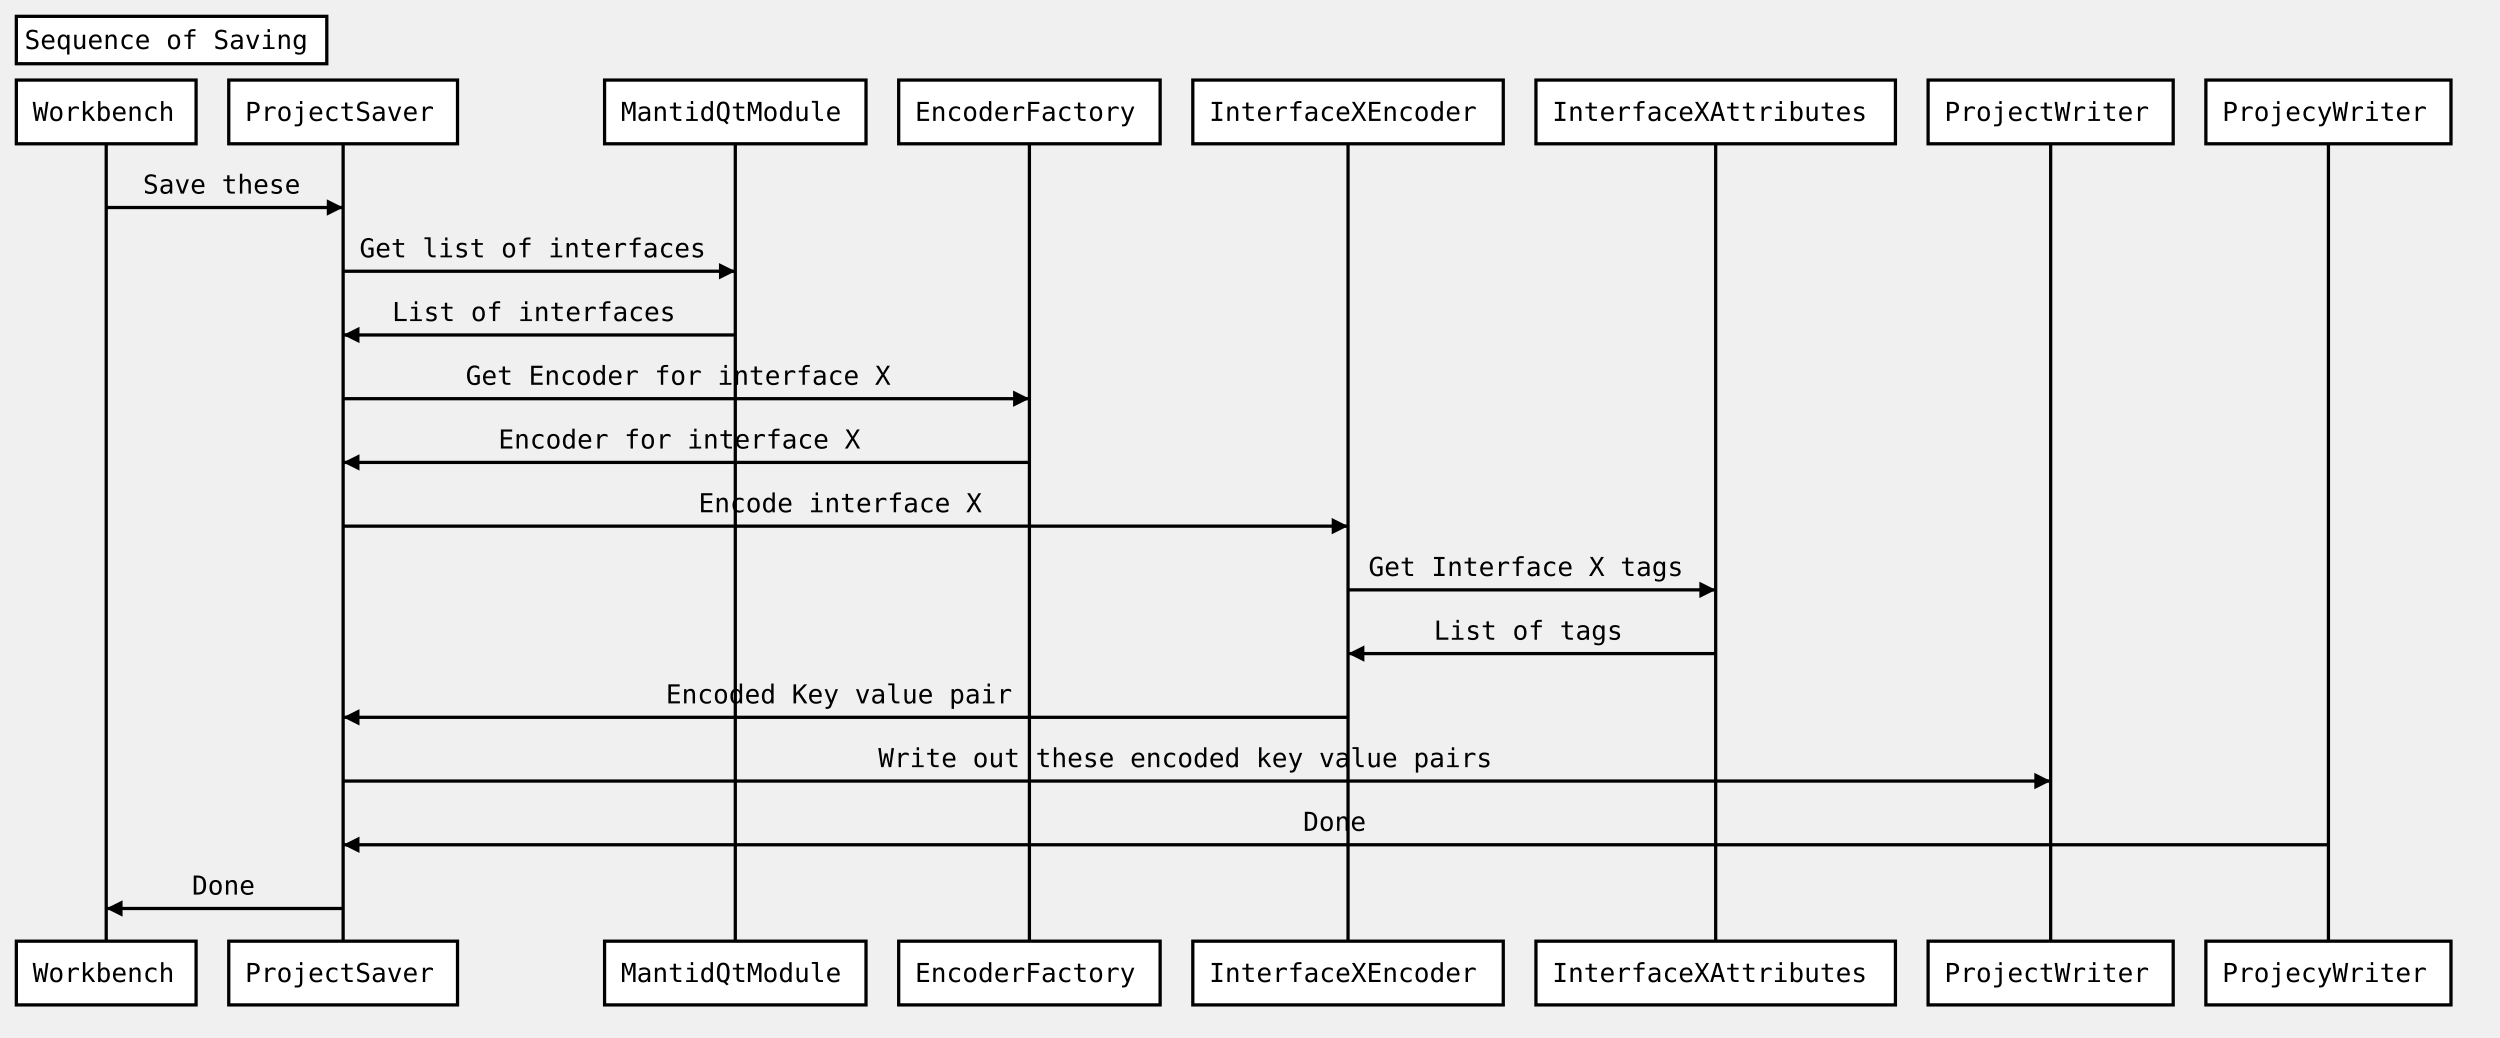
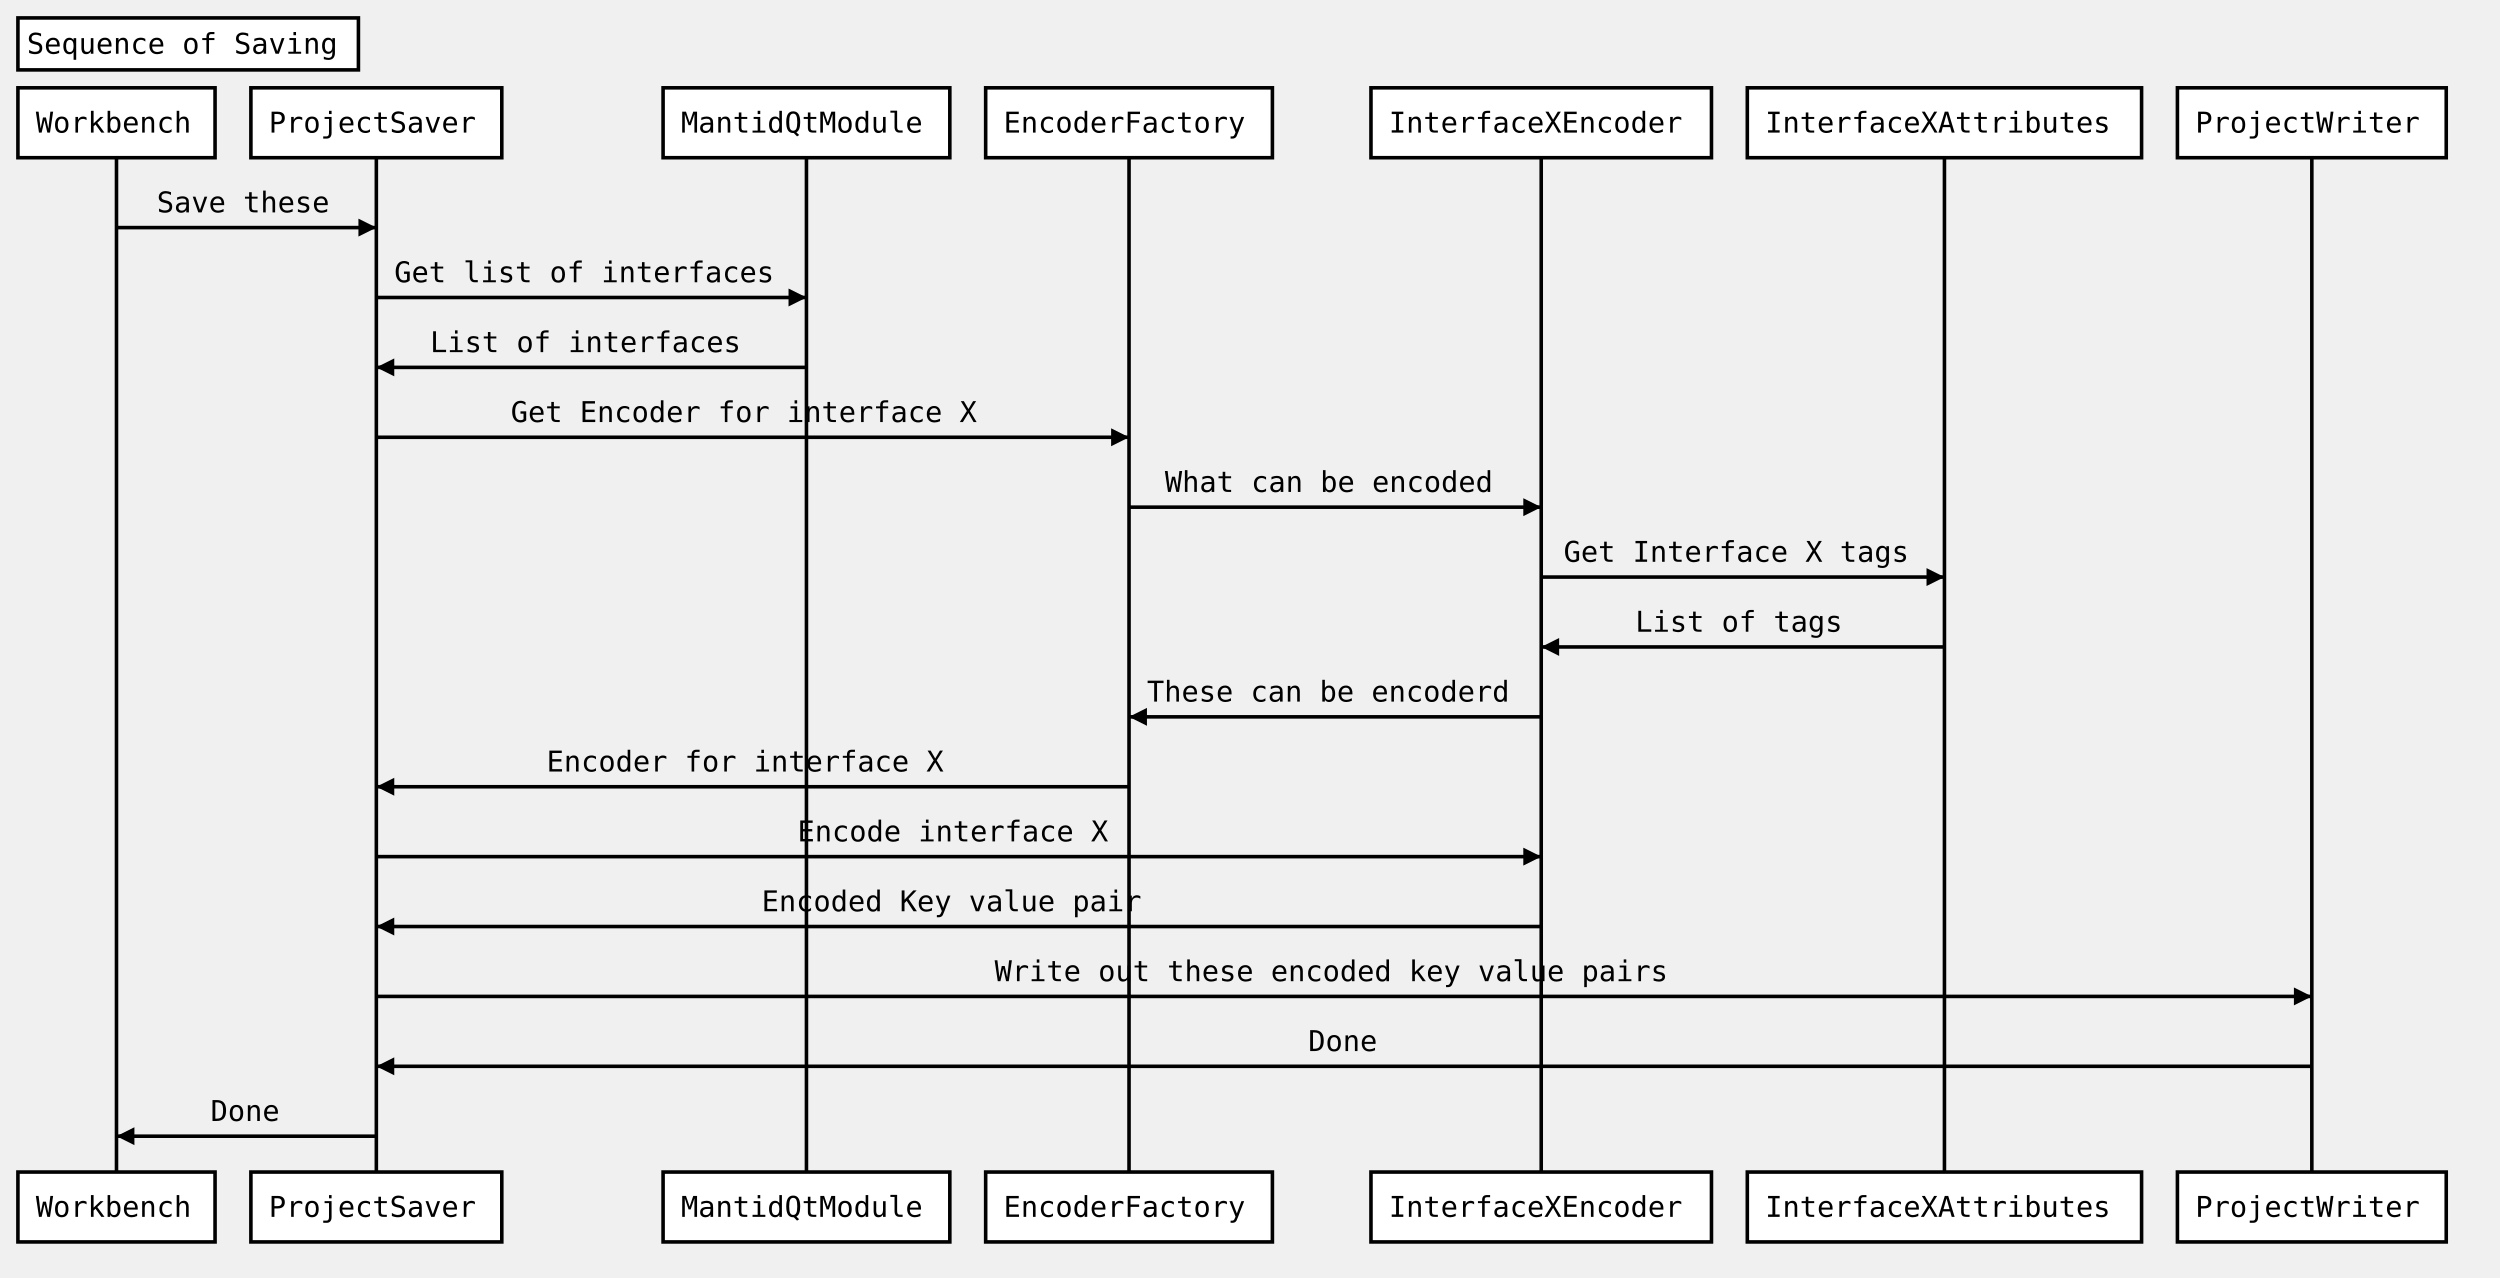
- <svg xmlns="http://www.w3.org/2000/svg" width="1530" height="635">
+ <svg xmlns="http://www.w3.org/2000/svg" width="1395" height="713">
  <source>Title: Sequence of Saving
Workbench-&gt;ProjectSaver: Save these
ProjectSaver-&gt;MantidQtModule: Get list of interfaces
MantidQtModule-&gt;ProjectSaver: List of interfaces
ProjectSaver-&gt;EncoderFactory: Get Encoder for interface X
+ EncoderFactory-&gt;InterfaceXEncoder: What can be encoded
+ InterfaceXEncoder-&gt;InterfaceXAttributes: Get Interface X tags
+ InterfaceXAttributes-&gt;InterfaceXEncoder: List of tags
+ InterfaceXEncoder-&gt;EncoderFactory: These can be encoderd
EncoderFactory-&gt;ProjectSaver: Encoder for interface X
ProjectSaver-&gt;InterfaceXEncoder: Encode interface X
- InterfaceXEncoder-&gt;InterfaceXAttributes: Get Interface X tags
- InterfaceXAttributes-&gt;InterfaceXEncoder: List of tags
InterfaceXEncoder-&gt;ProjectSaver: Encoded Key value pair
ProjectSaver-&gt;ProjectWriter: Write out these encoded key value pairs
- ProjecyWriter-&gt;ProjectSaver: Done
+ ProjectWriter-&gt;ProjectSaver: Done
ProjectSaver-&gt;Workbench: Done</source>
  <defs>
    <marker viewBox="0 0 5 5" markerWidth="5" markerHeight="5" orient="auto" refX="5" refY="2.5" id="markerArrowBlock">
      <path d="M 0 0 L 5 2.5 L 0 5 z" />
    </marker>
    <marker viewBox="0 0 9.6 16" markerWidth="4" markerHeight="16" orient="auto" refX="9.6" refY="8" id="markerArrowOpen">
      <path d="M 9.6,8 1.92,16 0,13.7 5.76,8 0,2.286 1.92,0 9.6,8 z" />
    </marker>
  </defs>
  <g class="title">
    <rect x="10" y="10" width="190" height="29" style="stroke-width: 2;" stroke="#000000" fill="#ffffff" />
    <text x="15" y="30" style="font-size: 16px; font-family: Andale Mono, monospace;">
      <tspan x="15">Sequence of Saving</tspan>
    </text>
  </g>
  <g class="actor">
    <rect x="10" y="49" width="110" height="39" style="stroke-width: 2;" stroke="#000000" fill="#ffffff" />
    <text x="20" y="74" style="font-size: 16px; font-family: Andale Mono, monospace;">
      <tspan x="20">Workbench</tspan>
    </text>
  </g>
  <g class="actor">
-     <rect x="10" y="576" width="110" height="39" style="stroke-width: 2;" stroke="#000000" fill="#ffffff" />
-     <text x="20" y="601" style="font-size: 16px; font-family: Andale Mono, monospace;">
+     <rect x="10" y="654" width="110" height="39" style="stroke-width: 2;" stroke="#000000" fill="#ffffff" />
+     <text x="20" y="679" style="font-size: 16px; font-family: Andale Mono, monospace;">
      <tspan x="20">Workbench</tspan>
    </text>
  </g>
-   <line x1="65" x2="65" y1="88" y2="576" style="stroke-width: 2;" stroke="#000000" fill="none" />
+   <line x1="65" x2="65" y1="88" y2="654" style="stroke-width: 2;" stroke="#000000" fill="none" />
  <g class="actor">
    <rect x="140" y="49" width="140" height="39" style="stroke-width: 2;" stroke="#000000" fill="#ffffff" />
    <text x="150" y="74" style="font-size: 16px; font-family: Andale Mono, monospace;">
      <tspan x="150">ProjectSaver</tspan>
    </text>
  </g>
  <g class="actor">
-     <rect x="140" y="576" width="140" height="39" style="stroke-width: 2;" stroke="#000000" fill="#ffffff" />
-     <text x="150" y="601" style="font-size: 16px; font-family: Andale Mono, monospace;">
+     <rect x="140" y="654" width="140" height="39" style="stroke-width: 2;" stroke="#000000" fill="#ffffff" />
+     <text x="150" y="679" style="font-size: 16px; font-family: Andale Mono, monospace;">
      <tspan x="150">ProjectSaver</tspan>
    </text>
  </g>
-   <line x1="210" x2="210" y1="88" y2="576" style="stroke-width: 2;" stroke="#000000" fill="none" />
+   <line x1="210" x2="210" y1="88" y2="654" style="stroke-width: 2;" stroke="#000000" fill="none" />
  <g class="actor">
    <rect x="370" y="49" width="160" height="39" style="stroke-width: 2;" stroke="#000000" fill="#ffffff" />
    <text x="380" y="74" style="font-size: 16px; font-family: Andale Mono, monospace;">
      <tspan x="380">MantidQtModule</tspan>
    </text>
  </g>
  <g class="actor">
-     <rect x="370" y="576" width="160" height="39" style="stroke-width: 2;" stroke="#000000" fill="#ffffff" />
-     <text x="380" y="601" style="font-size: 16px; font-family: Andale Mono, monospace;">
+     <rect x="370" y="654" width="160" height="39" style="stroke-width: 2;" stroke="#000000" fill="#ffffff" />
+     <text x="380" y="679" style="font-size: 16px; font-family: Andale Mono, monospace;">
      <tspan x="380">MantidQtModule</tspan>
    </text>
  </g>
-   <line x1="450" x2="450" y1="88" y2="576" style="stroke-width: 2;" stroke="#000000" fill="none" />
+   <line x1="450" x2="450" y1="88" y2="654" style="stroke-width: 2;" stroke="#000000" fill="none" />
  <g class="actor">
    <rect x="550" y="49" width="160" height="39" style="stroke-width: 2;" stroke="#000000" fill="#ffffff" />
    <text x="560" y="74" style="font-size: 16px; font-family: Andale Mono, monospace;">
      <tspan x="560">EncoderFactory</tspan>
    </text>
  </g>
  <g class="actor">
-     <rect x="550" y="576" width="160" height="39" style="stroke-width: 2;" stroke="#000000" fill="#ffffff" />
-     <text x="560" y="601" style="font-size: 16px; font-family: Andale Mono, monospace;">
+     <rect x="550" y="654" width="160" height="39" style="stroke-width: 2;" stroke="#000000" fill="#ffffff" />
+     <text x="560" y="679" style="font-size: 16px; font-family: Andale Mono, monospace;">
      <tspan x="560">EncoderFactory</tspan>
    </text>
  </g>
-   <line x1="630" x2="630" y1="88" y2="576" style="stroke-width: 2;" stroke="#000000" fill="none" />
-   <g class="actor">
-     <rect x="730" y="49" width="190" height="39" style="stroke-width: 2;" stroke="#000000" fill="#ffffff" />
-     <text x="740" y="74" style="font-size: 16px; font-family: Andale Mono, monospace;">
-       <tspan x="740">InterfaceXEncoder</tspan>
-     </text>
-   </g>
-   <g class="actor">
-     <rect x="730" y="576" width="190" height="39" style="stroke-width: 2;" stroke="#000000" fill="#ffffff" />
-     <text x="740" y="601" style="font-size: 16px; font-family: Andale Mono, monospace;">
-       <tspan x="740">InterfaceXEncoder</tspan>
-     </text>
-   </g>
-   <line x1="825" x2="825" y1="88" y2="576" style="stroke-width: 2;" stroke="#000000" fill="none" />
-   <g class="actor">
-     <rect x="940" y="49" width="220" height="39" style="stroke-width: 2;" stroke="#000000" fill="#ffffff" />
-     <text x="950" y="74" style="font-size: 16px; font-family: Andale Mono, monospace;">
-       <tspan x="950">InterfaceXAttributes</tspan>
-     </text>
-   </g>
-   <g class="actor">
-     <rect x="940" y="576" width="220" height="39" style="stroke-width: 2;" stroke="#000000" fill="#ffffff" />
-     <text x="950" y="601" style="font-size: 16px; font-family: Andale Mono, monospace;">
-       <tspan x="950">InterfaceXAttributes</tspan>
-     </text>
-   </g>
-   <line x1="1050" x2="1050" y1="88" y2="576" style="stroke-width: 2;" stroke="#000000" fill="none" />
-   <g class="actor">
-     <rect x="1180" y="49" width="150" height="39" style="stroke-width: 2;" stroke="#000000" fill="#ffffff" />
-     <text x="1190" y="74" style="font-size: 16px; font-family: Andale Mono, monospace;">
-       <tspan x="1190">ProjectWriter</tspan>
-     </text>
-   </g>
-   <g class="actor">
-     <rect x="1180" y="576" width="150" height="39" style="stroke-width: 2;" stroke="#000000" fill="#ffffff" />
-     <text x="1190" y="601" style="font-size: 16px; font-family: Andale Mono, monospace;">
-       <tspan x="1190">ProjectWriter</tspan>
-     </text>
-   </g>
-   <line x1="1255" x2="1255" y1="88" y2="576" style="stroke-width: 2;" stroke="#000000" fill="none" />
-   <g class="actor">
-     <rect x="1350" y="49" width="150" height="39" style="stroke-width: 2;" stroke="#000000" fill="#ffffff" />
-     <text x="1360" y="74" style="font-size: 16px; font-family: Andale Mono, monospace;">
-       <tspan x="1360">ProjecyWriter</tspan>
-     </text>
-   </g>
-   <g class="actor">
-     <rect x="1350" y="576" width="150" height="39" style="stroke-width: 2;" stroke="#000000" fill="#ffffff" />
-     <text x="1360" y="601" style="font-size: 16px; font-family: Andale Mono, monospace;">
-       <tspan x="1360">ProjecyWriter</tspan>
-     </text>
-   </g>
-   <line x1="1425" x2="1425" y1="88" y2="576" style="stroke-width: 2;" stroke="#000000" fill="none" />
+   <line x1="630" x2="630" y1="88" y2="654" style="stroke-width: 2;" stroke="#000000" fill="none" />
+   <g class="actor">
+     <rect x="765" y="49" width="190" height="39" style="stroke-width: 2;" stroke="#000000" fill="#ffffff" />
+     <text x="775" y="74" style="font-size: 16px; font-family: Andale Mono, monospace;">
+       <tspan x="775">InterfaceXEncoder</tspan>
+     </text>
+   </g>
+   <g class="actor">
+     <rect x="765" y="654" width="190" height="39" style="stroke-width: 2;" stroke="#000000" fill="#ffffff" />
+     <text x="775" y="679" style="font-size: 16px; font-family: Andale Mono, monospace;">
+       <tspan x="775">InterfaceXEncoder</tspan>
+     </text>
+   </g>
+   <line x1="860" x2="860" y1="88" y2="654" style="stroke-width: 2;" stroke="#000000" fill="none" />
+   <g class="actor">
+     <rect x="975" y="49" width="220" height="39" style="stroke-width: 2;" stroke="#000000" fill="#ffffff" />
+     <text x="985" y="74" style="font-size: 16px; font-family: Andale Mono, monospace;">
+       <tspan x="985">InterfaceXAttributes</tspan>
+     </text>
+   </g>
+   <g class="actor">
+     <rect x="975" y="654" width="220" height="39" style="stroke-width: 2;" stroke="#000000" fill="#ffffff" />
+     <text x="985" y="679" style="font-size: 16px; font-family: Andale Mono, monospace;">
+       <tspan x="985">InterfaceXAttributes</tspan>
+     </text>
+   </g>
+   <line x1="1085" x2="1085" y1="88" y2="654" style="stroke-width: 2;" stroke="#000000" fill="none" />
+   <g class="actor">
+     <rect x="1215" y="49" width="150" height="39" style="stroke-width: 2;" stroke="#000000" fill="#ffffff" />
+     <text x="1225" y="74" style="font-size: 16px; font-family: Andale Mono, monospace;">
+       <tspan x="1225">ProjectWriter</tspan>
+     </text>
+   </g>
+   <g class="actor">
+     <rect x="1215" y="654" width="150" height="39" style="stroke-width: 2;" stroke="#000000" fill="#ffffff" />
+     <text x="1225" y="679" style="font-size: 16px; font-family: Andale Mono, monospace;">
+       <tspan x="1225">ProjectWriter</tspan>
+     </text>
+   </g>
+   <line x1="1290" x2="1290" y1="88" y2="654" style="stroke-width: 2;" stroke="#000000" fill="none" />
  <g class="signal">
    <text x="87.5" y="118.5" style="font-size: 16px; font-family: Andale Mono, monospace;">
      <tspan x="87.5">Save these</tspan>
    </text>
    <line x1="65" x2="210" y1="127" y2="127" style="stroke-width: 2; marker-end: url(&quot;#markerArrowBlock&quot;);" stroke="#000000" fill="none" />
  </g>
  <g class="signal">
    <text x="220" y="157.5" style="font-size: 16px; font-family: Andale Mono, monospace;">
      <tspan x="220">Get list of interfaces</tspan>
    </text>
    <line x1="210" x2="450" y1="166" y2="166" style="stroke-width: 2; marker-end: url(&quot;#markerArrowBlock&quot;);" stroke="#000000" fill="none" />
  </g>
  <g class="signal">
    <text x="240" y="196.5" style="font-size: 16px; font-family: Andale Mono, monospace;">
      <tspan x="240">List of interfaces</tspan>
    </text>
    <line x1="450" x2="210" y1="205" y2="205" style="stroke-width: 2; marker-end: url(&quot;#markerArrowBlock&quot;);" stroke="#000000" fill="none" />
  </g>
  <g class="signal">
    <text x="285" y="235.5" style="font-size: 16px; font-family: Andale Mono, monospace;">
      <tspan x="285">Get Encoder for interface X</tspan>
    </text>
    <line x1="210" x2="630" y1="244" y2="244" style="stroke-width: 2; marker-end: url(&quot;#markerArrowBlock&quot;);" stroke="#000000" fill="none" />
  </g>
  <g class="signal">
-     <text x="305" y="274.5" style="font-size: 16px; font-family: Andale Mono, monospace;">
+     <text x="650" y="274.5" style="font-size: 16px; font-family: Andale Mono, monospace;">
+       <tspan x="650">What can be encoded</tspan>
+     </text>
+     <line x1="630" x2="860" y1="283" y2="283" style="stroke-width: 2; marker-end: url(&quot;#markerArrowBlock&quot;);" stroke="#000000" fill="none" />
+   </g>
+   <g class="signal">
+     <text x="872.5" y="313.5" style="font-size: 16px; font-family: Andale Mono, monospace;">
+       <tspan x="872.5">Get Interface X tags</tspan>
+     </text>
+     <line x1="860" x2="1085" y1="322" y2="322" style="stroke-width: 2; marker-end: url(&quot;#markerArrowBlock&quot;);" stroke="#000000" fill="none" />
+   </g>
+   <g class="signal">
+     <text x="912.5" y="352.5" style="font-size: 16px; font-family: Andale Mono, monospace;">
+       <tspan x="912.5">List of tags</tspan>
+     </text>
+     <line x1="1085" x2="860" y1="361" y2="361" style="stroke-width: 2; marker-end: url(&quot;#markerArrowBlock&quot;);" stroke="#000000" fill="none" />
+   </g>
+   <g class="signal">
+     <text x="640" y="391.5" style="font-size: 16px; font-family: Andale Mono, monospace;">
+       <tspan x="640">These can be encoderd</tspan>
+     </text>
+     <line x1="860" x2="630" y1="400" y2="400" style="stroke-width: 2; marker-end: url(&quot;#markerArrowBlock&quot;);" stroke="#000000" fill="none" />
+   </g>
+   <g class="signal">
+     <text x="305" y="430.5" style="font-size: 16px; font-family: Andale Mono, monospace;">
      <tspan x="305">Encoder for interface X</tspan>
    </text>
-     <line x1="630" x2="210" y1="283" y2="283" style="stroke-width: 2; marker-end: url(&quot;#markerArrowBlock&quot;);" stroke="#000000" fill="none" />
-   </g>
-   <g class="signal">
-     <text x="427.5" y="313.5" style="font-size: 16px; font-family: Andale Mono, monospace;">
-       <tspan x="427.5">Encode interface X</tspan>
-     </text>
-     <line x1="210" x2="825" y1="322" y2="322" style="stroke-width: 2; marker-end: url(&quot;#markerArrowBlock&quot;);" stroke="#000000" fill="none" />
-   </g>
-   <g class="signal">
-     <text x="837.5" y="352.5" style="font-size: 16px; font-family: Andale Mono, monospace;">
-       <tspan x="837.5">Get Interface X tags</tspan>
-     </text>
-     <line x1="825" x2="1050" y1="361" y2="361" style="stroke-width: 2; marker-end: url(&quot;#markerArrowBlock&quot;);" stroke="#000000" fill="none" />
-   </g>
-   <g class="signal">
-     <text x="877.5" y="391.5" style="font-size: 16px; font-family: Andale Mono, monospace;">
-       <tspan x="877.5">List of tags</tspan>
-     </text>
-     <line x1="1050" x2="825" y1="400" y2="400" style="stroke-width: 2; marker-end: url(&quot;#markerArrowBlock&quot;);" stroke="#000000" fill="none" />
-   </g>
-   <g class="signal">
-     <text x="407.5" y="430.5" style="font-size: 16px; font-family: Andale Mono, monospace;">
-       <tspan x="407.5">Encoded Key value pair</tspan>
-     </text>
-     <line x1="825" x2="210" y1="439" y2="439" style="stroke-width: 2; marker-end: url(&quot;#markerArrowBlock&quot;);" stroke="#000000" fill="none" />
-   </g>
-   <g class="signal">
-     <text x="537.5" y="469.5" style="font-size: 16px; font-family: Andale Mono, monospace;">
-       <tspan x="537.5">Write out these encoded key value pairs</tspan>
-     </text>
-     <line x1="210" x2="1255" y1="478" y2="478" style="stroke-width: 2; marker-end: url(&quot;#markerArrowBlock&quot;);" stroke="#000000" fill="none" />
-   </g>
-   <g class="signal">
-     <text x="797.5" y="508.5" style="font-size: 16px; font-family: Andale Mono, monospace;">
-       <tspan x="797.5">Done</tspan>
-     </text>
-     <line x1="1425" x2="210" y1="517" y2="517" style="stroke-width: 2; marker-end: url(&quot;#markerArrowBlock&quot;);" stroke="#000000" fill="none" />
-   </g>
-   <g class="signal">
-     <text x="117.5" y="547.5" style="font-size: 16px; font-family: Andale Mono, monospace;">
+     <line x1="630" x2="210" y1="439" y2="439" style="stroke-width: 2; marker-end: url(&quot;#markerArrowBlock&quot;);" stroke="#000000" fill="none" />
+   </g>
+   <g class="signal">
+     <text x="445" y="469.5" style="font-size: 16px; font-family: Andale Mono, monospace;">
+       <tspan x="445">Encode interface X</tspan>
+     </text>
+     <line x1="210" x2="860" y1="478" y2="478" style="stroke-width: 2; marker-end: url(&quot;#markerArrowBlock&quot;);" stroke="#000000" fill="none" />
+   </g>
+   <g class="signal">
+     <text x="425" y="508.5" style="font-size: 16px; font-family: Andale Mono, monospace;">
+       <tspan x="425">Encoded Key value pair</tspan>
+     </text>
+     <line x1="860" x2="210" y1="517" y2="517" style="stroke-width: 2; marker-end: url(&quot;#markerArrowBlock&quot;);" stroke="#000000" fill="none" />
+   </g>
+   <g class="signal">
+     <text x="555" y="547.5" style="font-size: 16px; font-family: Andale Mono, monospace;">
+       <tspan x="555">Write out these encoded key value pairs</tspan>
+     </text>
+     <line x1="210" x2="1290" y1="556" y2="556" style="stroke-width: 2; marker-end: url(&quot;#markerArrowBlock&quot;);" stroke="#000000" fill="none" />
+   </g>
+   <g class="signal">
+     <text x="730" y="586.5" style="font-size: 16px; font-family: Andale Mono, monospace;">
+       <tspan x="730">Done</tspan>
+     </text>
+     <line x1="1290" x2="210" y1="595" y2="595" style="stroke-width: 2; marker-end: url(&quot;#markerArrowBlock&quot;);" stroke="#000000" fill="none" />
+   </g>
+   <g class="signal">
+     <text x="117.5" y="625.5" style="font-size: 16px; font-family: Andale Mono, monospace;">
      <tspan x="117.5">Done</tspan>
    </text>
-     <line x1="210" x2="65" y1="556" y2="556" style="stroke-width: 2; marker-end: url(&quot;#markerArrowBlock&quot;);" stroke="#000000" fill="none" />
+     <line x1="210" x2="65" y1="634" y2="634" style="stroke-width: 2; marker-end: url(&quot;#markerArrowBlock&quot;);" stroke="#000000" fill="none" />
  </g>
</svg>
